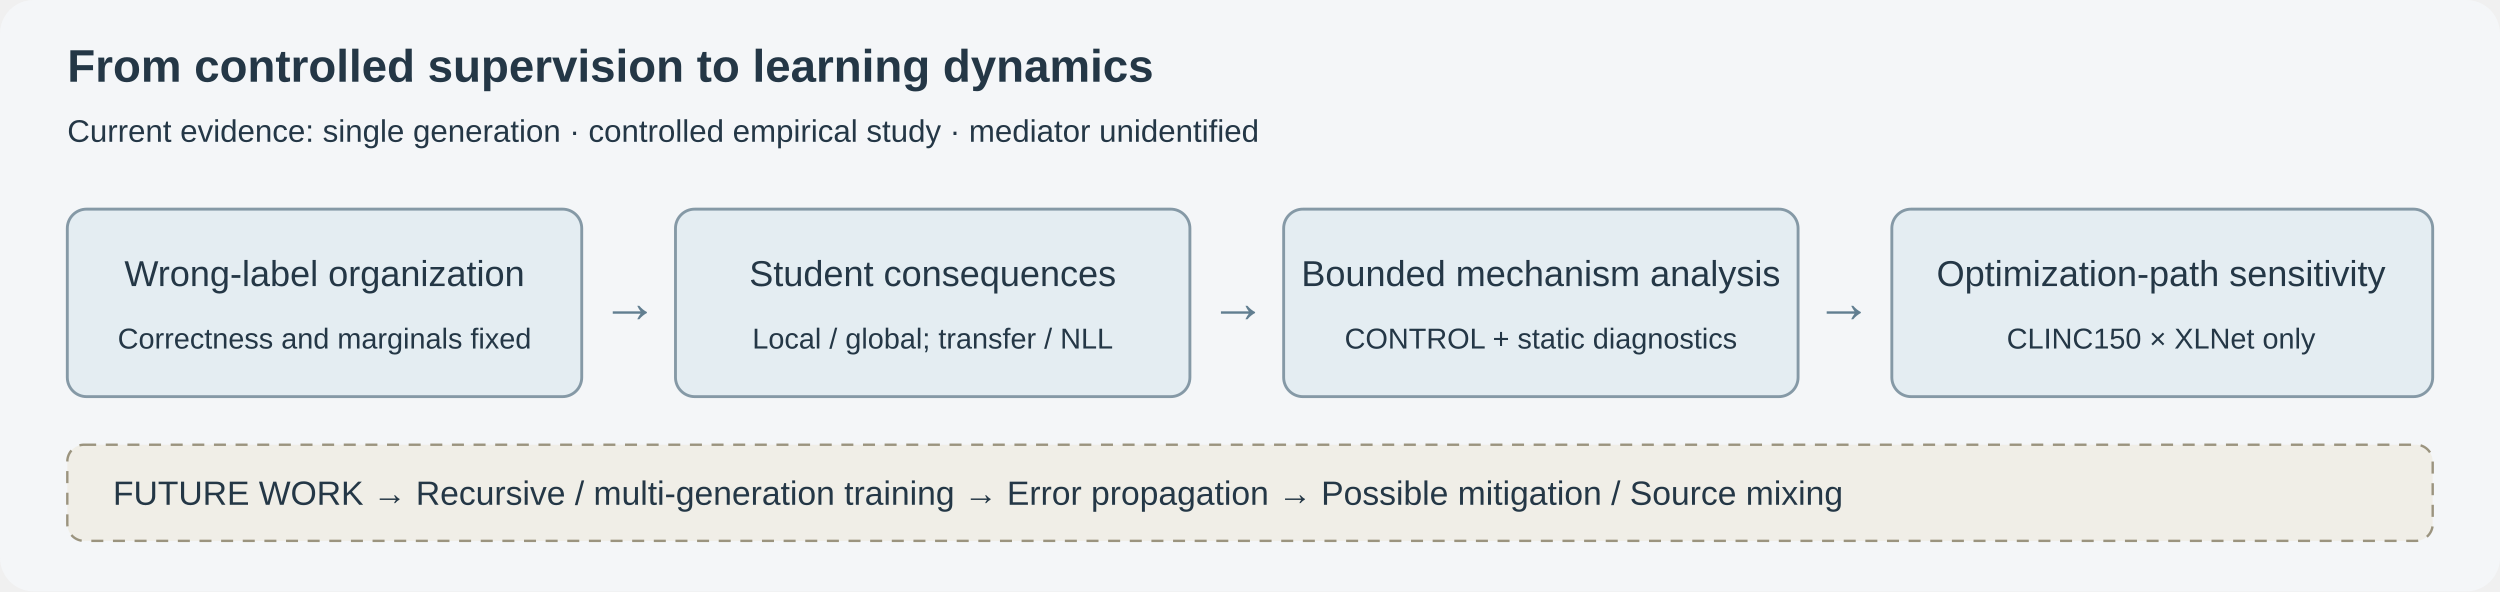
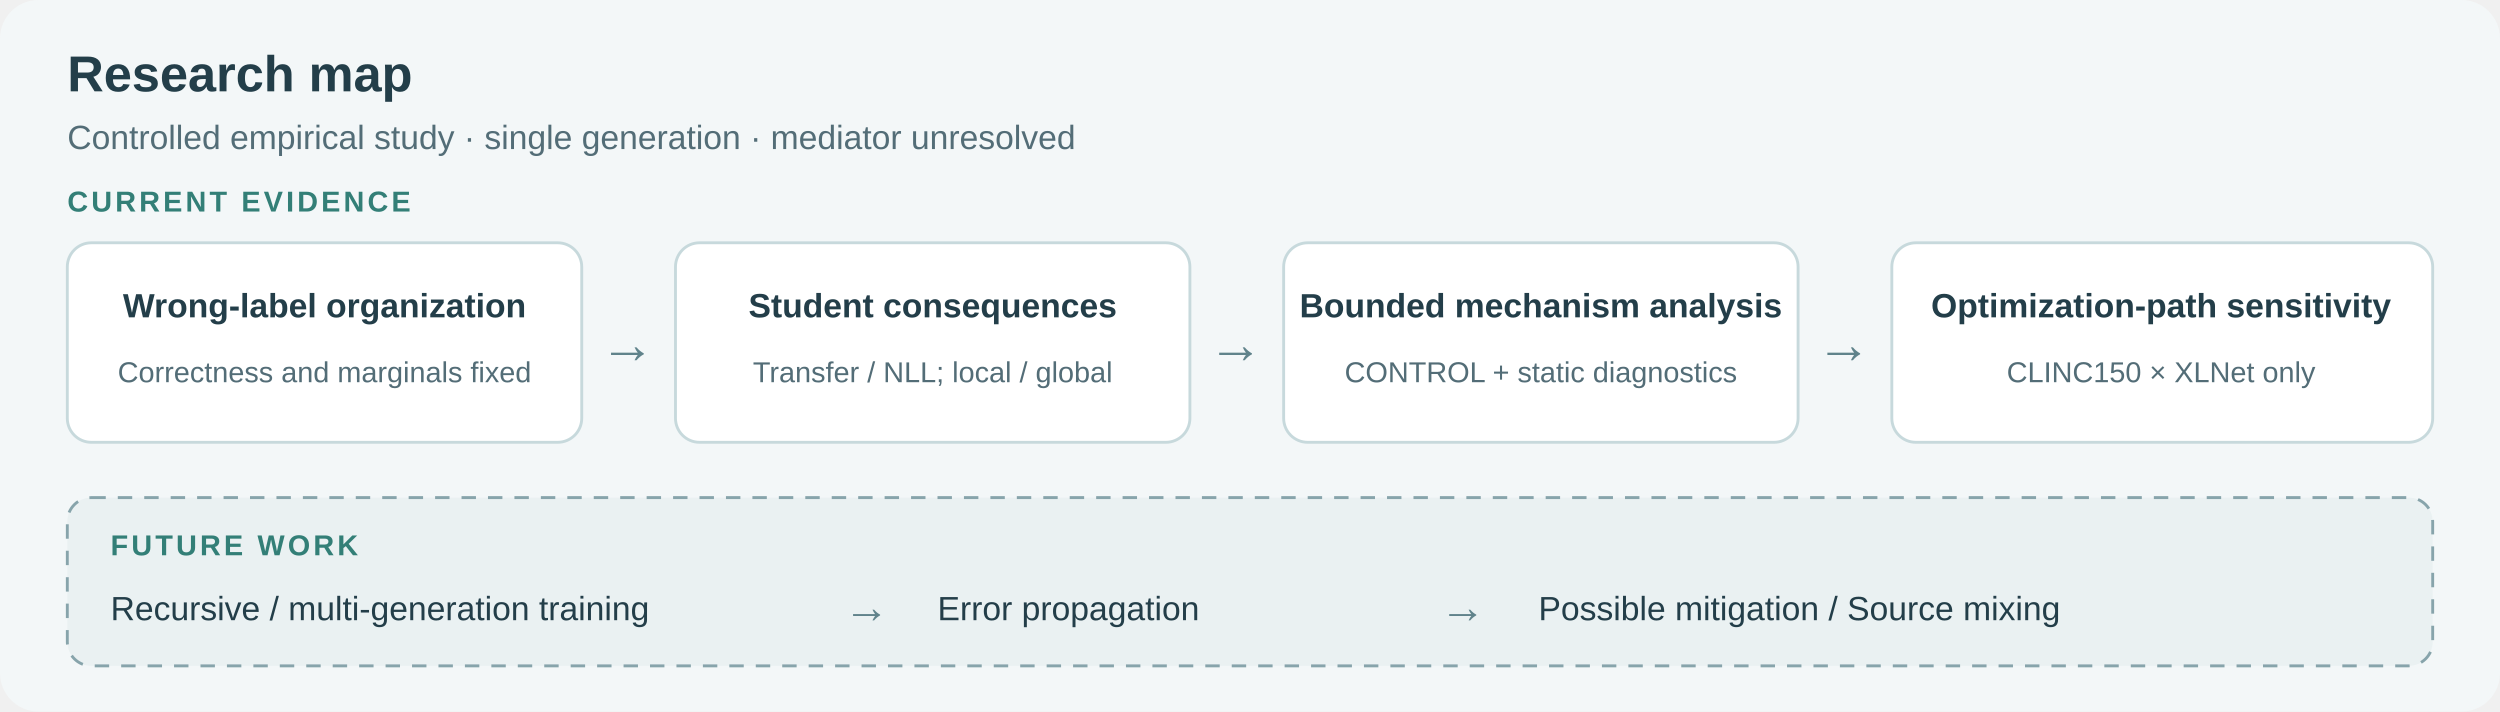
- <svg xmlns="http://www.w3.org/2000/svg" width="1040" height="246" viewBox="0 0 1040 246" role="img" aria-labelledby="title desc">
-   <rect width="1040" height="246" rx="14" fill="#f4f6f8" />
-   <g font-family="Arial, sans-serif" fill="#243746">
-     <text x="28" y="34" font-size="19" font-weight="700">From controlled supervision to learning dynamics</text>
-     <text x="28" y="59" font-size="13">Current evidence: single generation · controlled empirical study · mediator unidentified</text>
-     <g fill="#e4edf2" stroke="#8599a6" stroke-width="1.2">
-       <rect x="28" y="87" width="214" height="78" rx="8" />
-       <rect x="281" y="87" width="214" height="78" rx="8" />
-       <rect x="534" y="87" width="214" height="78" rx="8" />
-       <rect x="787" y="87" width="225" height="78" rx="8" />
+ <svg xmlns="http://www.w3.org/2000/svg" width="1040" height="296" viewBox="0 0 1040 296" role="img" aria-labelledby="title desc">
+   <style>
+     .surface { fill: #f3f7f8; }
+     .card { fill: #ffffff; stroke: #c7d9dc; }
+     .future { fill: #eaf1f2; stroke: #87a4ab; }
+     .heading { fill: #233e49; }
+     .muted { fill: #536d77; }
+     .accent { fill: #337f77; }
+     .arrow { fill: #60838b; }
+     @media (prefers-color-scheme: dark) {
+       .surface { fill: #17262d; }
+       .card { fill: #20343c; stroke: #45636b; }
+       .future { fill: #1e3138; stroke: #78969d; }
+       .heading { fill: #eff7f6; }
+       .muted { fill: #bbced0; }
+       .accent { fill: #82cbc0; }
+       .arrow { fill: #9dc0c3; }
+     }
+   </style>
+   <rect class="surface" width="1040" height="296" rx="16" />
+   <g font-family="Arial, sans-serif">
+     <text class="heading" x="28" y="38" font-size="21" font-weight="700">Research map</text>
+     <text class="muted" x="28" y="62" font-size="14">Controlled empirical study · single generation · mediator unresolved</text>
+     <text class="accent" x="28" y="88" font-size="12" font-weight="700" letter-spacing="1.3">CURRENT EVIDENCE</text>
+     <g stroke-width="1.2">
+       <rect class="card" x="28" y="101" width="214" height="83" rx="10" />
+       <rect class="card" x="281" y="101" width="214" height="83" rx="10" />
+       <rect class="card" x="534" y="101" width="214" height="83" rx="10" />
+       <rect class="card" x="787" y="101" width="225" height="83" rx="10" />
    </g>
-     <g text-anchor="middle" font-size="15">
-       <text x="135" y="119">Wrong-label organization</text>
-       <text x="135" y="145" font-size="12">Correctness and marginals fixed</text>
-       <text x="388" y="119">Student consequences</text>
-       <text x="388" y="145" font-size="12">Local / global; transfer / NLL</text>
-       <text x="641" y="119">Bounded mechanism analysis</text>
-       <text x="641" y="145" font-size="12">CONTROL + static diagnostics</text>
-       <text x="899" y="119">Optimization-path sensitivity</text>
-       <text x="899" y="145" font-size="12">CLINC150 × XLNet only</text>
+     <g text-anchor="middle">
+       <text class="heading" x="135" y="132" font-size="14" font-weight="700">Wrong-label organization</text>
+       <text class="muted" x="135" y="159" font-size="12">Correctness and marginals fixed</text>
+       <text class="heading" x="388" y="132" font-size="14" font-weight="700">Student consequences</text>
+       <text class="muted" x="388" y="159" font-size="12">Transfer / NLL; local / global</text>
+       <text class="heading" x="641" y="132" font-size="14" font-weight="700">Bounded mechanism analysis</text>
+       <text class="muted" x="641" y="159" font-size="12">CONTROL + static diagnostics</text>
+       <text class="heading" x="899" y="132" font-size="14" font-weight="700">Optimization-path sensitivity</text>
+       <text class="muted" x="899" y="159" font-size="12">CLINC150 × XLNet only</text>
    </g>
-     <g font-size="24" text-anchor="middle" fill="#617e90">
-       <text x="262" y="134">→</text>
-       <text x="515" y="134">→</text>
-       <text x="767" y="134">→</text>
+     <g class="arrow" text-anchor="middle" font-size="23">
+       <text x="261" y="151">→</text>
+       <text x="514" y="151">→</text>
+       <text x="767" y="151">→</text>
    </g>
-     <rect x="28" y="185" width="984" height="40" rx="7" fill="#f0eee7" stroke="#9b947f" stroke-dasharray="5 4" />
-     <text x="47" y="210" font-size="14">FUTURE WORK  →  Recursive / multi-generation training  →  Error propagation  →  Possible mitigation / Source mixing</text>
+     <rect class="future" x="28" y="207" width="984" height="70" rx="10" stroke-width="1.2" stroke-dasharray="6 5" />
+     <text class="accent" x="46" y="231" font-size="12" font-weight="700" letter-spacing="1.3">FUTURE WORK</text>
+     <g class="heading" font-size="14">
+       <text x="46" y="258">Recursive / multi-generation training</text>
+       <text x="390" y="258">Error propagation</text>
+       <text x="640" y="258">Possible mitigation / Source mixing</text>
+     </g>
+     <g class="arrow" font-size="19">
+       <text x="351" y="259">→</text>
+       <text x="599" y="259">→</text>
+     </g>
  </g>
</svg>
